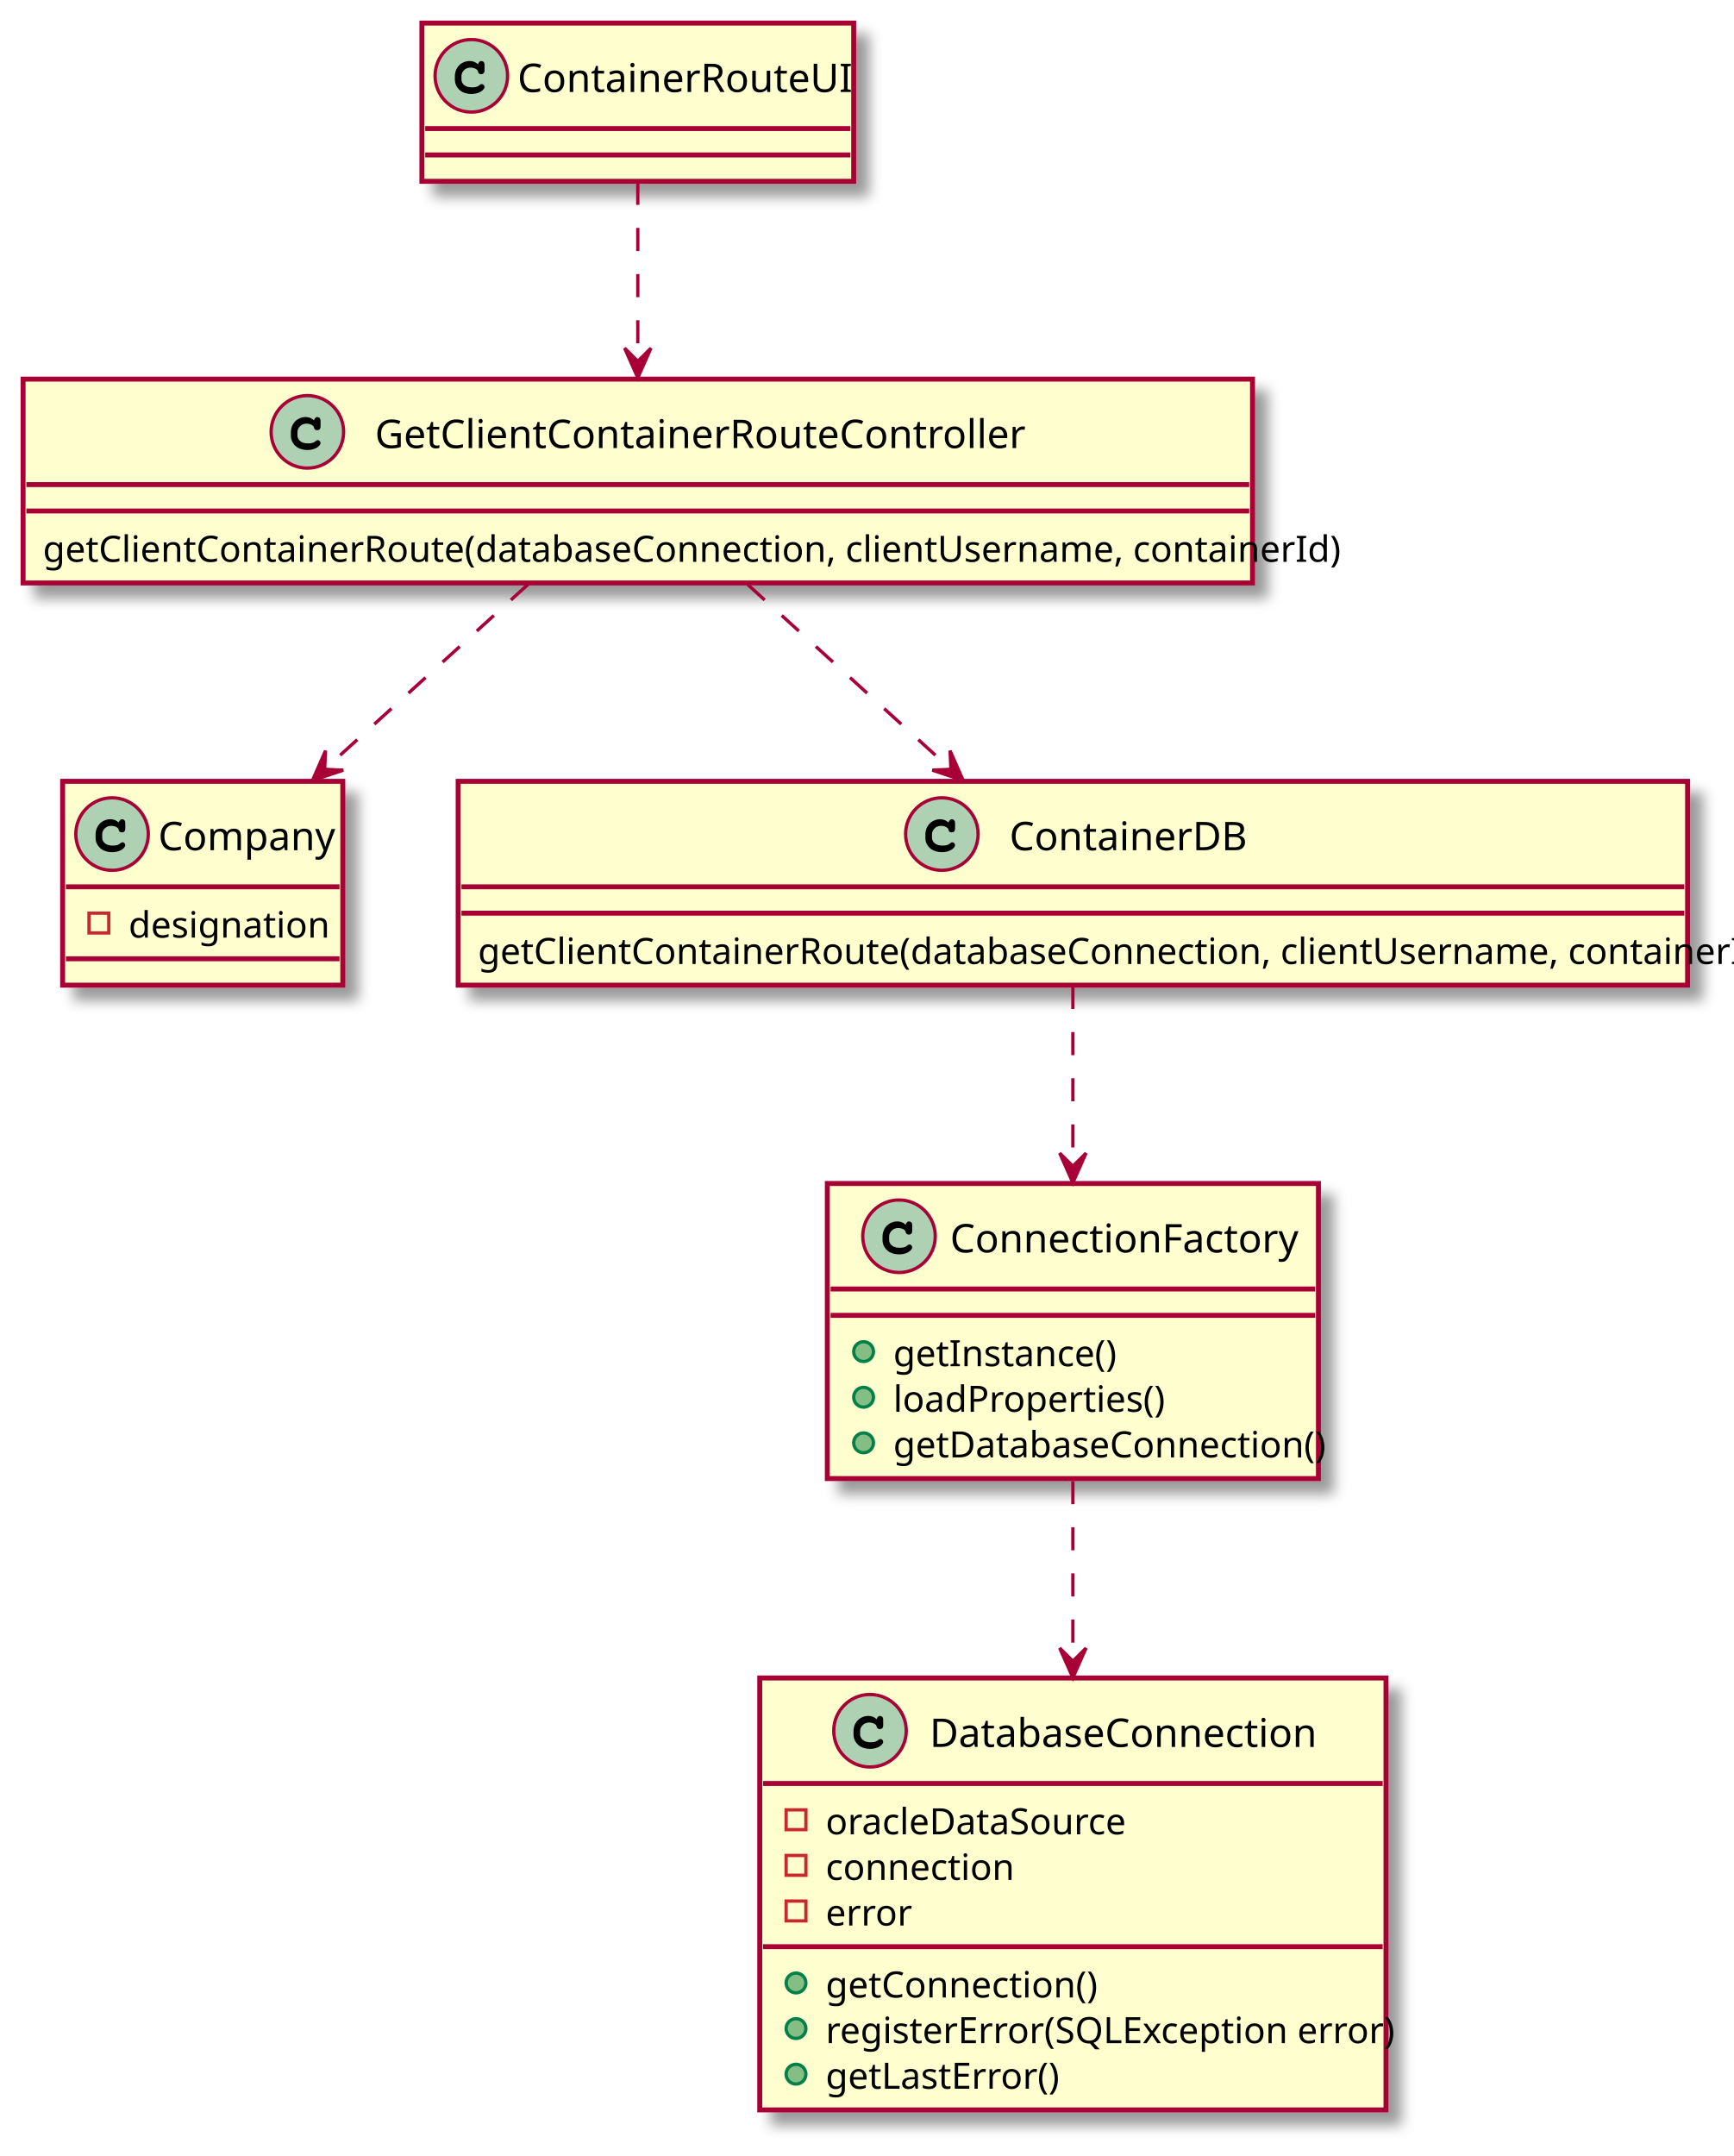
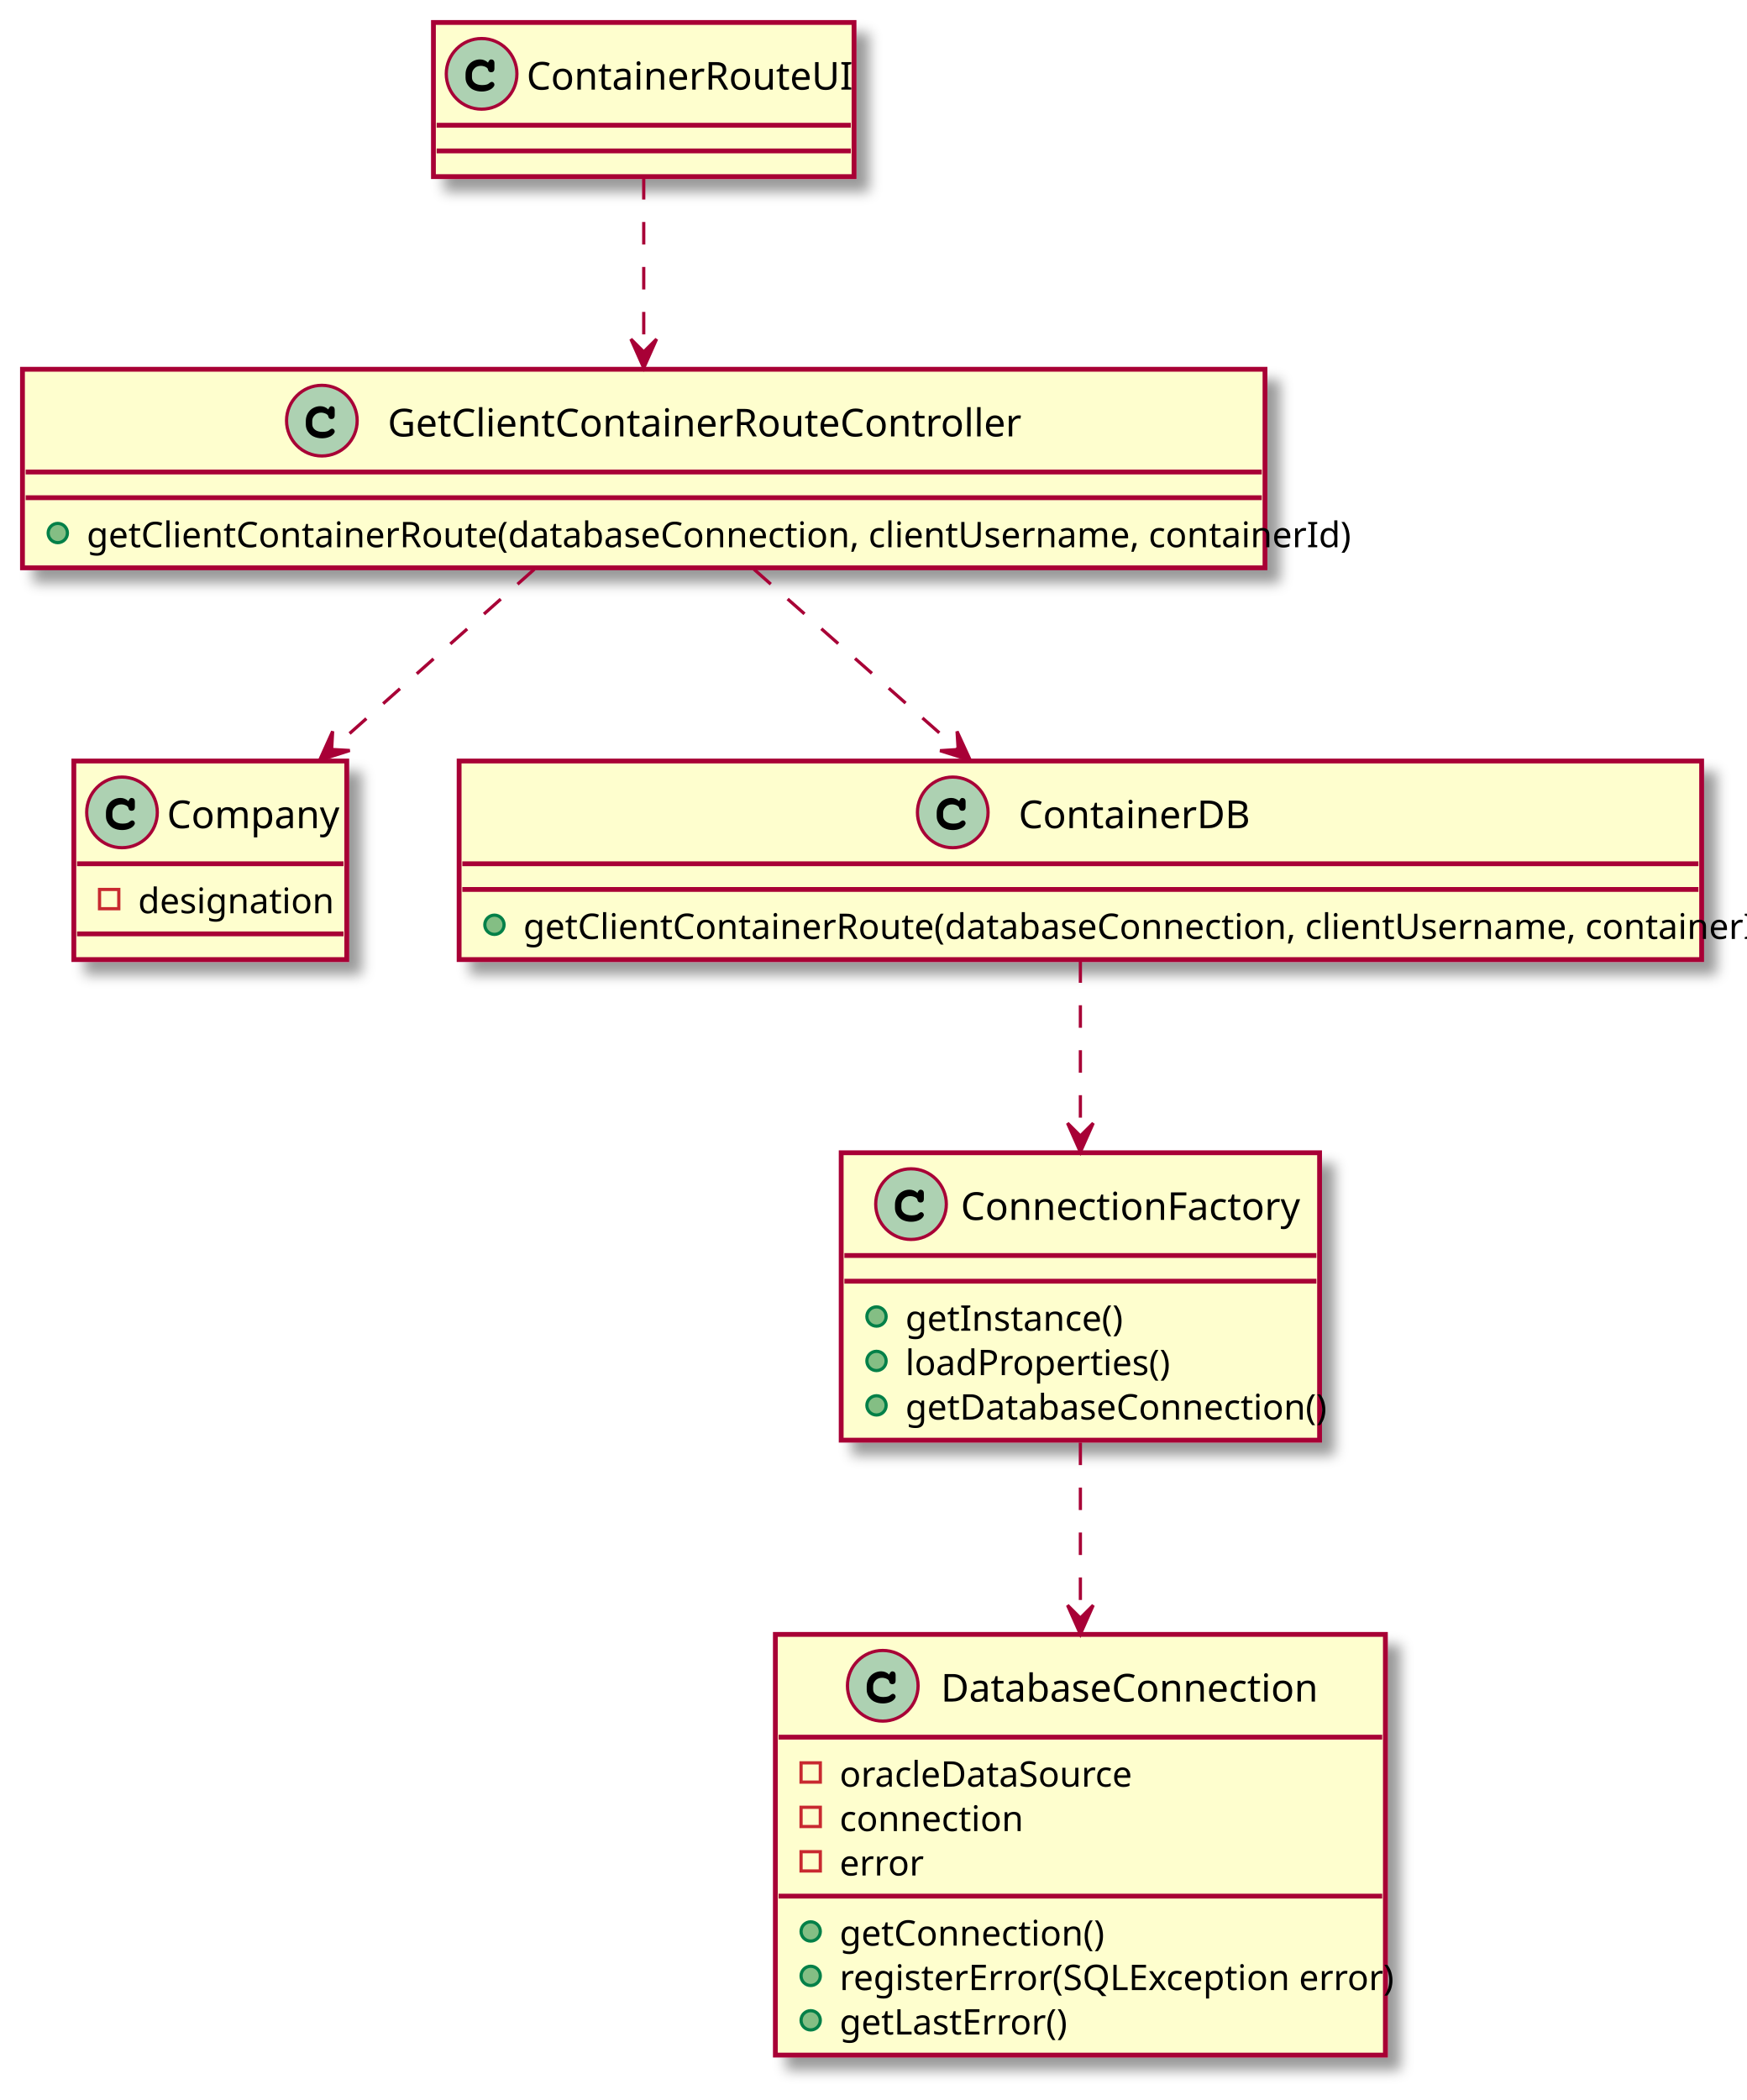
- <svg xmlns="http://www.w3.org/2000/svg" contentScriptType="application/ecmascript" contentStyleType="text/css" height="654px" preserveAspectRatio="none" style="width:526px;height:654px;background:#FFFFFF;" version="1.1" viewBox="0 0 526 654" width="526px" zoomAndPan="magnify">
+ <svg xmlns="http://www.w3.org/2000/svg" contentScriptType="application/ecmascript" contentStyleType="text/css" height="654px" preserveAspectRatio="none" style="width:544px;height:654px;background:#FFFFFF;" version="1.1" viewBox="0 0 544 654" width="544px" zoomAndPan="magnify">
  <defs>
-     <filter height="300%" id="fbexihl1s6j4n" width="300%" x="-1" y="-1">
+     <filter height="300%" id="f1en59msqf5ihp" width="300%" x="-1" y="-1">
      <feGaussianBlur result="blurOut" stdDeviation="2.0" />
      <feColorMatrix in="blurOut" result="blurOut2" type="matrix" values="0 0 0 0 0 0 0 0 0 0 0 0 0 0 0 0 0 0 .4 0" />
      <feOffset dx="4.0" dy="4.0" in="blurOut2" result="blurOut3" />
      <feBlend in="SourceGraphic" in2="blurOut3" mode="normal" />
    </filter>
  </defs>
  <g>
-     <rect codeLine="3" fill="#FEFECE" filter="url(#fbexihl1s6j4n)" height="61.836" id="Company" style="stroke:#A80036;stroke-width:1.5;" width="85" x="19" y="237" />
-     <ellipse cx="34" cy="253" fill="#ADD1B2" rx="11" ry="11" style="stroke:#A80036;stroke-width:1.0;" />
-     <path d="M36,249.5 Q36.203,249 36.438,248.75 Q36.672,248.5 36.938,248.5 Q37.406,248.5 37.703,248.781 Q38,249.062 38,249.719 L38,251.281 Q38,251.938 37.719,252.219 Q37.438,252.5 37,252.5 Q36.609,252.5 36.359,252.328 Q36.109,252.156 36,251.703 Q35.953,251.391 35.781,251.219 Q35.469,250.891 34.906,250.703 Q34.344,250.5 33.781,250.5 Q33.078,250.5 32.484,250.781 Q31.906,251.062 31.453,251.688 Q31,252.312 31,253.172 L31,254.094 Q31,255.125 31.844,255.812 Q32.688,256.5 34.188,256.5 Q35.078,256.5 35.703,256.297 Q36.062,256.188 36.469,255.828 Q36.734,255.625 36.875,255.562 Q37.016,255.5 37.188,255.5 Q37.516,255.5 37.75,255.766 Q38,256.016 38,256.375 Q38,256.719 37.656,257.125 Q37.156,257.719 36.359,258.047 Q35.312,258.5 34.031,258.5 Q32.531,258.5 31.328,257.906 Q30.359,257.438 29.672,256.422 Q29,255.406 29,254.203 L29,253.109 Q29,251.859 29.594,250.766 Q30.203,249.672 31.25,249.094 Q32.312,248.5 33.5,248.5 Q34.219,248.5 34.844,248.75 Q35.469,249 36,249.5 Z " fill="#000000" />
-     <text fill="#000000" font-family="sans-serif" font-size="12" lengthAdjust="spacing" textLength="53" x="48" y="257.91">Company</text>
-     <line style="stroke:#A80036;stroke-width:1.5;" x1="20" x2="103" y1="269" y2="269" />
-     <rect fill="none" height="6" style="stroke:#C82930;stroke-width:1.0;" width="6" x="27" y="277" />
-     <text fill="#000000" font-family="sans-serif" font-size="11" lengthAdjust="spacing" textLength="55" x="39" y="284.419">designation</text>
-     <line style="stroke:#A80036;stroke-width:1.5;" x1="20" x2="103" y1="290.836" y2="290.836" />
-     <rect codeLine="7" fill="#FEFECE" filter="url(#fbexihl1s6j4n)" height="48" id="ContainerRouteUI" style="stroke:#A80036;stroke-width:1.5;" width="131" x="128" y="7" />
-     <ellipse cx="143" cy="23" fill="#ADD1B2" rx="11" ry="11" style="stroke:#A80036;stroke-width:1.0;" />
-     <path d="M145,19.5 Q145.203,19 145.438,18.75 Q145.672,18.5 145.938,18.5 Q146.406,18.5 146.703,18.781 Q147,19.062 147,19.719 L147,21.281 Q147,21.938 146.719,22.219 Q146.438,22.5 146,22.5 Q145.609,22.5 145.359,22.328 Q145.109,22.156 145,21.703 Q144.953,21.391 144.781,21.219 Q144.469,20.891 143.906,20.703 Q143.344,20.5 142.781,20.5 Q142.078,20.5 141.484,20.781 Q140.906,21.062 140.453,21.688 Q140,22.312 140,23.172 L140,24.094 Q140,25.125 140.844,25.812 Q141.688,26.5 143.188,26.5 Q144.078,26.5 144.703,26.297 Q145.062,26.188 145.469,25.828 Q145.734,25.625 145.875,25.562 Q146.016,25.5 146.188,25.5 Q146.516,25.5 146.75,25.766 Q147,26.016 147,26.375 Q147,26.719 146.656,27.125 Q146.156,27.719 145.359,28.047 Q144.312,28.5 143.031,28.5 Q141.531,28.5 140.328,27.906 Q139.359,27.438 138.672,26.422 Q138,25.406 138,24.203 L138,23.109 Q138,21.859 138.594,20.766 Q139.203,19.672 140.25,19.094 Q141.312,18.5 142.5,18.5 Q143.219,18.5 143.844,18.75 Q144.469,19 145,19.5 Z " fill="#000000" />
-     <text fill="#000000" font-family="sans-serif" font-size="12" lengthAdjust="spacing" textLength="99" x="157" y="27.91">ContainerRouteUI</text>
-     <line style="stroke:#A80036;stroke-width:1.5;" x1="129" x2="258" y1="39" y2="39" />
-     <line style="stroke:#A80036;stroke-width:1.5;" x1="129" x2="258" y1="47" y2="47" />
-     <rect codeLine="10" fill="#FEFECE" filter="url(#fbexihl1s6j4n)" height="61.836" id="GetClientContainerRouteController" style="stroke:#A80036;stroke-width:1.5;" width="373" x="7" y="115" />
-     <ellipse cx="93.25" cy="131" fill="#ADD1B2" rx="11" ry="11" style="stroke:#A80036;stroke-width:1.0;" />
-     <path d="M95.25,127.5 Q95.453,127 95.688,126.75 Q95.922,126.5 96.188,126.5 Q96.656,126.5 96.953,126.781 Q97.25,127.062 97.25,127.719 L97.25,129.281 Q97.25,129.938 96.969,130.219 Q96.688,130.5 96.25,130.5 Q95.859,130.5 95.609,130.328 Q95.359,130.156 95.25,129.703 Q95.203,129.391 95.031,129.219 Q94.719,128.891 94.156,128.703 Q93.594,128.5 93.031,128.5 Q92.328,128.5 91.734,128.781 Q91.156,129.062 90.703,129.688 Q90.25,130.312 90.25,131.172 L90.25,132.094 Q90.25,133.125 91.094,133.812 Q91.938,134.5 93.438,134.5 Q94.328,134.5 94.953,134.297 Q95.312,134.188 95.719,133.828 Q95.984,133.625 96.125,133.562 Q96.266,133.5 96.438,133.5 Q96.766,133.5 97,133.766 Q97.25,134.016 97.25,134.375 Q97.25,134.719 96.906,135.125 Q96.406,135.719 95.609,136.047 Q94.562,136.5 93.281,136.5 Q91.781,136.5 90.578,135.906 Q89.609,135.438 88.922,134.422 Q88.25,133.406 88.25,132.203 L88.25,131.109 Q88.25,129.859 88.844,128.766 Q89.453,127.672 90.5,127.094 Q91.562,126.5 92.75,126.5 Q93.469,126.5 94.094,126.75 Q94.719,127 95.25,127.5 Z " fill="#000000" />
-     <text fill="#000000" font-family="sans-serif" font-size="12" lengthAdjust="spacing" textLength="192" x="113.75" y="135.91">GetClientContainerRouteController</text>
-     <line style="stroke:#A80036;stroke-width:1.5;" x1="8" x2="379" y1="147" y2="147" />
-     <line style="stroke:#A80036;stroke-width:1.5;" x1="8" x2="379" y1="155" y2="155" />
-     <text fill="#000000" font-family="sans-serif" font-size="11" lengthAdjust="spacing" textLength="361" x="13" y="170.419">getClientContainerRoute(databaseConnection, clientUsername, containerId)</text>
-     <rect codeLine="14" fill="#FEFECE" filter="url(#fbexihl1s6j4n)" height="61.836" id="ContainerDB" style="stroke:#A80036;stroke-width:1.5;" width="373" x="139" y="237" />
-     <ellipse cx="285.75" cy="253" fill="#ADD1B2" rx="11" ry="11" style="stroke:#A80036;stroke-width:1.0;" />
-     <path d="M287.75,249.5 Q287.953,249 288.188,248.75 Q288.422,248.5 288.688,248.5 Q289.156,248.5 289.453,248.781 Q289.75,249.062 289.75,249.719 L289.75,251.281 Q289.75,251.938 289.469,252.219 Q289.188,252.5 288.75,252.5 Q288.359,252.5 288.109,252.328 Q287.859,252.156 287.75,251.703 Q287.703,251.391 287.531,251.219 Q287.219,250.891 286.656,250.703 Q286.094,250.5 285.531,250.5 Q284.828,250.5 284.234,250.781 Q283.656,251.062 283.203,251.688 Q282.75,252.312 282.75,253.172 L282.75,254.094 Q282.75,255.125 283.594,255.812 Q284.438,256.5 285.938,256.5 Q286.828,256.5 287.453,256.297 Q287.812,256.188 288.219,255.828 Q288.484,255.625 288.625,255.562 Q288.766,255.5 288.938,255.5 Q289.266,255.5 289.5,255.766 Q289.75,256.016 289.75,256.375 Q289.75,256.719 289.406,257.125 Q288.906,257.719 288.109,258.047 Q287.062,258.5 285.781,258.5 Q284.281,258.5 283.078,257.906 Q282.109,257.438 281.422,256.422 Q280.75,255.406 280.75,254.203 L280.75,253.109 Q280.75,251.859 281.344,250.766 Q281.953,249.672 283,249.094 Q284.062,248.5 285.25,248.5 Q285.969,248.5 286.594,248.75 Q287.219,249 287.75,249.5 Z " fill="#000000" />
-     <text fill="#000000" font-family="sans-serif" font-size="12" lengthAdjust="spacing" textLength="71" x="306.25" y="257.91">ContainerDB</text>
-     <line style="stroke:#A80036;stroke-width:1.5;" x1="140" x2="511" y1="269" y2="269" />
-     <line style="stroke:#A80036;stroke-width:1.5;" x1="140" x2="511" y1="277" y2="277" />
-     <text fill="#000000" font-family="sans-serif" font-size="11" lengthAdjust="spacing" textLength="361" x="145" y="292.419">getClientContainerRoute(databaseConnection, clientUsername, containerId)</text>
-     <rect codeLine="18" fill="#FEFECE" filter="url(#fbexihl1s6j4n)" height="89.508" id="ConnectionFactory" style="stroke:#A80036;stroke-width:1.5;" width="149" x="251" y="359" />
-     <ellipse cx="272.75" cy="375" fill="#ADD1B2" rx="11" ry="11" style="stroke:#A80036;stroke-width:1.0;" />
-     <path d="M274.75,371.5 Q274.953,371 275.188,370.75 Q275.422,370.5 275.688,370.5 Q276.156,370.5 276.453,370.781 Q276.75,371.062 276.75,371.719 L276.75,373.281 Q276.75,373.938 276.469,374.219 Q276.188,374.5 275.75,374.5 Q275.359,374.5 275.109,374.328 Q274.859,374.156 274.75,373.703 Q274.703,373.391 274.531,373.219 Q274.219,372.891 273.656,372.703 Q273.094,372.5 272.531,372.5 Q271.828,372.5 271.234,372.781 Q270.656,373.062 270.203,373.688 Q269.75,374.312 269.75,375.172 L269.75,376.094 Q269.75,377.125 270.594,377.812 Q271.438,378.5 272.938,378.5 Q273.828,378.5 274.453,378.297 Q274.812,378.188 275.219,377.828 Q275.484,377.625 275.625,377.562 Q275.766,377.5 275.938,377.5 Q276.266,377.5 276.5,377.766 Q276.75,378.016 276.75,378.375 Q276.75,378.719 276.406,379.125 Q275.906,379.719 275.109,380.047 Q274.062,380.5 272.781,380.5 Q271.281,380.5 270.078,379.906 Q269.109,379.438 268.422,378.422 Q267.75,377.406 267.75,376.203 L267.75,375.109 Q267.75,373.859 268.344,372.766 Q268.953,371.672 270,371.094 Q271.062,370.5 272.25,370.5 Q272.969,370.5 273.594,370.75 Q274.219,371 274.75,371.5 Z " fill="#000000" />
-     <text fill="#000000" font-family="sans-serif" font-size="12" lengthAdjust="spacing" textLength="102" x="288.25" y="379.91">ConnectionFactory</text>
-     <line style="stroke:#A80036;stroke-width:1.5;" x1="252" x2="399" y1="391" y2="391" />
-     <line style="stroke:#A80036;stroke-width:1.5;" x1="252" x2="399" y1="399" y2="399" />
-     <ellipse cx="262" cy="410" fill="#84BE84" rx="3" ry="3" style="stroke:#038048;stroke-width:1.0;" />
-     <text fill="#000000" font-family="sans-serif" font-size="11" lengthAdjust="spacing" textLength="64" x="271" y="414.419">getInstance()</text>
-     <ellipse cx="262" cy="423.836" fill="#84BE84" rx="3" ry="3" style="stroke:#038048;stroke-width:1.0;" />
-     <text fill="#000000" font-family="sans-serif" font-size="11" lengthAdjust="spacing" textLength="77" x="271" y="428.255">loadProperties()</text>
-     <ellipse cx="262" cy="437.672" fill="#84BE84" rx="3" ry="3" style="stroke:#038048;stroke-width:1.0;" />
-     <text fill="#000000" font-family="sans-serif" font-size="11" lengthAdjust="spacing" textLength="123" x="271" y="442.091">getDatabaseConnection()</text>
-     <rect codeLine="24" fill="#FEFECE" filter="url(#fbexihl1s6j4n)" height="131.016" id="DatabaseConnection" style="stroke:#A80036;stroke-width:1.5;" width="190" x="230.5" y="509" />
-     <ellipse cx="263.95" cy="525" fill="#ADD1B2" rx="11" ry="11" style="stroke:#A80036;stroke-width:1.0;" />
-     <path d="M265.95,521.5 Q266.153,521 266.387,520.75 Q266.622,520.5 266.887,520.5 Q267.356,520.5 267.653,520.781 Q267.95,521.062 267.95,521.719 L267.95,523.281 Q267.95,523.938 267.669,524.219 Q267.387,524.5 266.95,524.5 Q266.559,524.5 266.309,524.328 Q266.059,524.156 265.95,523.703 Q265.903,523.391 265.731,523.219 Q265.419,522.891 264.856,522.703 Q264.294,522.5 263.731,522.5 Q263.028,522.5 262.434,522.781 Q261.856,523.062 261.403,523.688 Q260.95,524.312 260.95,525.172 L260.95,526.094 Q260.95,527.125 261.794,527.812 Q262.637,528.5 264.137,528.5 Q265.028,528.5 265.653,528.297 Q266.012,528.188 266.419,527.828 Q266.684,527.625 266.825,527.562 Q266.966,527.5 267.137,527.5 Q267.466,527.5 267.7,527.766 Q267.95,528.016 267.95,528.375 Q267.95,528.719 267.606,529.125 Q267.106,529.719 266.309,530.047 Q265.262,530.5 263.981,530.5 Q262.481,530.5 261.278,529.906 Q260.309,529.438 259.622,528.422 Q258.95,527.406 258.95,526.203 L258.95,525.109 Q258.95,523.859 259.544,522.766 Q260.153,521.672 261.2,521.094 Q262.262,520.5 263.45,520.5 Q264.169,520.5 264.794,520.75 Q265.419,521 265.95,521.5 Z " fill="#000000" />
-     <text fill="#000000" font-family="sans-serif" font-size="12" lengthAdjust="spacing" textLength="117" x="282.05" y="529.91">DatabaseConnection</text>
-     <line style="stroke:#A80036;stroke-width:1.5;" x1="231.5" x2="419.5" y1="541" y2="541" />
-     <rect fill="none" height="6" style="stroke:#C82930;stroke-width:1.0;" width="6" x="238.5" y="549" />
-     <text fill="#000000" font-family="sans-serif" font-size="11" lengthAdjust="spacing" textLength="87" x="250.5" y="556.419">oracleDataSource</text>
-     <rect fill="none" height="6" style="stroke:#C82930;stroke-width:1.0;" width="6" x="238.5" y="562.836" />
-     <text fill="#000000" font-family="sans-serif" font-size="11" lengthAdjust="spacing" textLength="53" x="250.5" y="570.255">connection</text>
-     <rect fill="none" height="6" style="stroke:#C82930;stroke-width:1.0;" width="6" x="238.5" y="576.672" />
-     <text fill="#000000" font-family="sans-serif" font-size="11" lengthAdjust="spacing" textLength="24" x="250.5" y="584.091">error</text>
-     <line style="stroke:#A80036;stroke-width:1.5;" x1="231.5" x2="419.5" y1="590.508" y2="590.508" />
-     <ellipse cx="241.5" cy="601.508" fill="#84BE84" rx="3" ry="3" style="stroke:#038048;stroke-width:1.0;" />
-     <text fill="#000000" font-family="sans-serif" font-size="11" lengthAdjust="spacing" textLength="77" x="250.5" y="605.927">getConnection()</text>
-     <ellipse cx="241.5" cy="615.344" fill="#84BE84" rx="3" ry="3" style="stroke:#038048;stroke-width:1.0;" />
-     <text fill="#000000" font-family="sans-serif" font-size="11" lengthAdjust="spacing" textLength="164" x="250.5" y="619.763">registerError(SQLException error)</text>
-     <ellipse cx="241.5" cy="629.18" fill="#84BE84" rx="3" ry="3" style="stroke:#038048;stroke-width:1.0;" />
-     <text fill="#000000" font-family="sans-serif" font-size="11" lengthAdjust="spacing" textLength="68" x="250.5" y="633.599">getLastError()</text>
-     <path codeLine="33" d="M193.5,55.14 C193.5,70.71 193.5,91.53 193.5,109.22 " fill="none" id="ContainerRouteUI-to-GetClientContainerRouteController" style="stroke:#A80036;stroke-width:1.0;stroke-dasharray:7.0,7.0;" />
-     <polygon fill="#A80036" points="193.5,114.6,197.5,105.6,193.5,109.6,189.5,105.6,193.5,114.6" style="stroke:#A80036;stroke-width:1.0;" />
-     <path codeLine="34" d="M226.81,177.28 C245.57,194.34 269.04,215.67 288.39,233.26 " fill="none" id="GetClientContainerRouteController-to-ContainerDB" style="stroke:#A80036;stroke-width:1.0;stroke-dasharray:7.0,7.0;" />
-     <polygon fill="#A80036" points="292.2,236.73,288.242,227.712,288.504,233.362,282.853,233.625,292.2,236.73" style="stroke:#A80036;stroke-width:1.0;" />
-     <path codeLine="35" d="M160.19,177.28 C141.43,194.34 117.96,215.67 98.61,233.26 " fill="none" id="GetClientContainerRouteController-to-Company" style="stroke:#A80036;stroke-width:1.0;stroke-dasharray:7.0,7.0;" />
-     <polygon fill="#A80036" points="94.8,236.73,104.147,233.625,98.496,233.362,98.758,227.712,94.8,236.73" style="stroke:#A80036;stroke-width:1.0;" />
-     <path codeLine="36" d="M325.5,299.07 C325.5,315.15 325.5,335.36 325.5,353.67 " fill="none" id="ContainerDB-to-ConnectionFactory" style="stroke:#A80036;stroke-width:1.0;stroke-dasharray:7.0,7.0;" />
-     <polygon fill="#A80036" points="325.5,358.78,329.5,349.78,325.5,353.78,321.5,349.78,325.5,358.78" style="stroke:#A80036;stroke-width:1.0;" />
-     <path codeLine="37" d="M325.5,449.27 C325.5,465.94 325.5,485.32 325.5,503.75 " fill="none" id="ConnectionFactory-to-DatabaseConnection" style="stroke:#A80036;stroke-width:1.0;stroke-dasharray:7.0,7.0;" />
-     <polygon fill="#A80036" points="325.5,508.92,329.5,499.92,325.5,503.92,321.5,499.92,325.5,508.92" style="stroke:#A80036;stroke-width:1.0;" />
+     <rect codeLine="3" fill="#FEFECE" filter="url(#f1en59msqf5ihp)" height="61.836" id="Company" style="stroke:#A80036;stroke-width:1.5;" width="85" x="23" y="237" />
+     <ellipse cx="38" cy="253" fill="#ADD1B2" rx="11" ry="11" style="stroke:#A80036;stroke-width:1.0;" />
+     <path d="M40,249.5 Q40.203,249 40.438,248.75 Q40.672,248.5 40.938,248.5 Q41.406,248.5 41.703,248.781 Q42,249.062 42,249.719 L42,251.281 Q42,251.938 41.719,252.219 Q41.438,252.5 41,252.5 Q40.609,252.5 40.359,252.328 Q40.109,252.156 40,251.703 Q39.953,251.391 39.781,251.219 Q39.469,250.891 38.906,250.703 Q38.344,250.5 37.781,250.5 Q37.078,250.5 36.484,250.781 Q35.906,251.062 35.453,251.688 Q35,252.312 35,253.172 L35,254.094 Q35,255.125 35.844,255.812 Q36.688,256.5 38.188,256.5 Q39.078,256.5 39.703,256.297 Q40.062,256.188 40.469,255.828 Q40.734,255.625 40.875,255.562 Q41.016,255.5 41.188,255.5 Q41.516,255.5 41.75,255.766 Q42,256.016 42,256.375 Q42,256.719 41.656,257.125 Q41.156,257.719 40.359,258.047 Q39.312,258.5 38.031,258.5 Q36.531,258.5 35.328,257.906 Q34.359,257.438 33.672,256.422 Q33,255.406 33,254.203 L33,253.109 Q33,251.859 33.594,250.766 Q34.203,249.672 35.25,249.094 Q36.312,248.5 37.5,248.5 Q38.219,248.5 38.844,248.75 Q39.469,249 40,249.5 Z " fill="#000000" />
+     <text fill="#000000" font-family="sans-serif" font-size="12" lengthAdjust="spacing" textLength="53" x="52" y="257.91">Company</text>
+     <line style="stroke:#A80036;stroke-width:1.5;" x1="24" x2="107" y1="269" y2="269" />
+     <rect fill="none" height="6" style="stroke:#C82930;stroke-width:1.0;" width="6" x="31" y="277" />
+     <text fill="#000000" font-family="sans-serif" font-size="11" lengthAdjust="spacing" textLength="55" x="43" y="284.419">designation</text>
+     <line style="stroke:#A80036;stroke-width:1.5;" x1="24" x2="107" y1="290.836" y2="290.836" />
+     <rect codeLine="7" fill="#FEFECE" filter="url(#f1en59msqf5ihp)" height="48" id="ContainerRouteUI" style="stroke:#A80036;stroke-width:1.5;" width="131" x="135" y="7" />
+     <ellipse cx="150" cy="23" fill="#ADD1B2" rx="11" ry="11" style="stroke:#A80036;stroke-width:1.0;" />
+     <path d="M152,19.5 Q152.203,19 152.438,18.75 Q152.672,18.5 152.938,18.5 Q153.406,18.5 153.703,18.781 Q154,19.062 154,19.719 L154,21.281 Q154,21.938 153.719,22.219 Q153.438,22.5 153,22.5 Q152.609,22.5 152.359,22.328 Q152.109,22.156 152,21.703 Q151.953,21.391 151.781,21.219 Q151.469,20.891 150.906,20.703 Q150.344,20.5 149.781,20.5 Q149.078,20.5 148.484,20.781 Q147.906,21.062 147.453,21.688 Q147,22.312 147,23.172 L147,24.094 Q147,25.125 147.844,25.812 Q148.688,26.5 150.188,26.5 Q151.078,26.5 151.703,26.297 Q152.062,26.188 152.469,25.828 Q152.734,25.625 152.875,25.562 Q153.016,25.5 153.188,25.5 Q153.516,25.5 153.75,25.766 Q154,26.016 154,26.375 Q154,26.719 153.656,27.125 Q153.156,27.719 152.359,28.047 Q151.312,28.5 150.031,28.5 Q148.531,28.5 147.328,27.906 Q146.359,27.438 145.672,26.422 Q145,25.406 145,24.203 L145,23.109 Q145,21.859 145.594,20.766 Q146.203,19.672 147.25,19.094 Q148.312,18.5 149.5,18.5 Q150.219,18.5 150.844,18.75 Q151.469,19 152,19.5 Z " fill="#000000" />
+     <text fill="#000000" font-family="sans-serif" font-size="12" lengthAdjust="spacing" textLength="99" x="164" y="27.91">ContainerRouteUI</text>
+     <line style="stroke:#A80036;stroke-width:1.5;" x1="136" x2="265" y1="39" y2="39" />
+     <line style="stroke:#A80036;stroke-width:1.5;" x1="136" x2="265" y1="47" y2="47" />
+     <rect codeLine="10" fill="#FEFECE" filter="url(#f1en59msqf5ihp)" height="61.836" id="GetClientContainerRouteController" style="stroke:#A80036;stroke-width:1.5;" width="387" x="7" y="115" />
+     <ellipse cx="100.25" cy="131" fill="#ADD1B2" rx="11" ry="11" style="stroke:#A80036;stroke-width:1.0;" />
+     <path d="M102.25,127.5 Q102.453,127 102.688,126.75 Q102.922,126.5 103.188,126.5 Q103.656,126.5 103.953,126.781 Q104.25,127.062 104.25,127.719 L104.25,129.281 Q104.25,129.938 103.969,130.219 Q103.688,130.5 103.25,130.5 Q102.859,130.5 102.609,130.328 Q102.359,130.156 102.25,129.703 Q102.203,129.391 102.031,129.219 Q101.719,128.891 101.156,128.703 Q100.594,128.5 100.031,128.5 Q99.328,128.5 98.734,128.781 Q98.156,129.062 97.703,129.688 Q97.25,130.312 97.25,131.172 L97.25,132.094 Q97.25,133.125 98.094,133.812 Q98.938,134.5 100.438,134.5 Q101.328,134.5 101.953,134.297 Q102.312,134.188 102.719,133.828 Q102.984,133.625 103.125,133.562 Q103.266,133.5 103.438,133.5 Q103.766,133.5 104,133.766 Q104.25,134.016 104.25,134.375 Q104.25,134.719 103.906,135.125 Q103.406,135.719 102.609,136.047 Q101.562,136.5 100.281,136.5 Q98.781,136.5 97.578,135.906 Q96.609,135.438 95.922,134.422 Q95.25,133.406 95.25,132.203 L95.25,131.109 Q95.25,129.859 95.844,128.766 Q96.453,127.672 97.5,127.094 Q98.562,126.5 99.75,126.5 Q100.469,126.5 101.094,126.75 Q101.719,127 102.25,127.5 Z " fill="#000000" />
+     <text fill="#000000" font-family="sans-serif" font-size="12" lengthAdjust="spacing" textLength="192" x="120.75" y="135.91">GetClientContainerRouteController</text>
+     <line style="stroke:#A80036;stroke-width:1.5;" x1="8" x2="393" y1="147" y2="147" />
+     <line style="stroke:#A80036;stroke-width:1.5;" x1="8" x2="393" y1="155" y2="155" />
+     <ellipse cx="18" cy="166" fill="#84BE84" rx="3" ry="3" style="stroke:#038048;stroke-width:1.0;" />
+     <text fill="#000000" font-family="sans-serif" font-size="11" lengthAdjust="spacing" textLength="361" x="27" y="170.419">getClientContainerRoute(databaseConnection, clientUsername, containerId)</text>
+     <rect codeLine="14" fill="#FEFECE" filter="url(#f1en59msqf5ihp)" height="61.836" id="ContainerDB" style="stroke:#A80036;stroke-width:1.5;" width="387" x="143" y="237" />
+     <ellipse cx="296.75" cy="253" fill="#ADD1B2" rx="11" ry="11" style="stroke:#A80036;stroke-width:1.0;" />
+     <path d="M298.75,249.5 Q298.953,249 299.188,248.75 Q299.422,248.5 299.688,248.5 Q300.156,248.5 300.453,248.781 Q300.75,249.062 300.75,249.719 L300.75,251.281 Q300.75,251.938 300.469,252.219 Q300.188,252.5 299.75,252.5 Q299.359,252.5 299.109,252.328 Q298.859,252.156 298.75,251.703 Q298.703,251.391 298.531,251.219 Q298.219,250.891 297.656,250.703 Q297.094,250.5 296.531,250.5 Q295.828,250.5 295.234,250.781 Q294.656,251.062 294.203,251.688 Q293.75,252.312 293.75,253.172 L293.75,254.094 Q293.75,255.125 294.594,255.812 Q295.438,256.5 296.938,256.5 Q297.828,256.5 298.453,256.297 Q298.812,256.188 299.219,255.828 Q299.484,255.625 299.625,255.562 Q299.766,255.5 299.938,255.5 Q300.266,255.5 300.5,255.766 Q300.75,256.016 300.75,256.375 Q300.75,256.719 300.406,257.125 Q299.906,257.719 299.109,258.047 Q298.062,258.5 296.781,258.5 Q295.281,258.5 294.078,257.906 Q293.109,257.438 292.422,256.422 Q291.75,255.406 291.75,254.203 L291.75,253.109 Q291.75,251.859 292.344,250.766 Q292.953,249.672 294,249.094 Q295.062,248.5 296.25,248.5 Q296.969,248.5 297.594,248.75 Q298.219,249 298.75,249.5 Z " fill="#000000" />
+     <text fill="#000000" font-family="sans-serif" font-size="12" lengthAdjust="spacing" textLength="71" x="317.25" y="257.91">ContainerDB</text>
+     <line style="stroke:#A80036;stroke-width:1.5;" x1="144" x2="529" y1="269" y2="269" />
+     <line style="stroke:#A80036;stroke-width:1.5;" x1="144" x2="529" y1="277" y2="277" />
+     <ellipse cx="154" cy="288" fill="#84BE84" rx="3" ry="3" style="stroke:#038048;stroke-width:1.0;" />
+     <text fill="#000000" font-family="sans-serif" font-size="11" lengthAdjust="spacing" textLength="361" x="163" y="292.419">getClientContainerRoute(databaseConnection, clientUsername, containerId)</text>
+     <rect codeLine="18" fill="#FEFECE" filter="url(#f1en59msqf5ihp)" height="89.508" id="ConnectionFactory" style="stroke:#A80036;stroke-width:1.5;" width="149" x="262" y="359" />
+     <ellipse cx="283.75" cy="375" fill="#ADD1B2" rx="11" ry="11" style="stroke:#A80036;stroke-width:1.0;" />
+     <path d="M285.75,371.5 Q285.953,371 286.188,370.75 Q286.422,370.5 286.688,370.5 Q287.156,370.5 287.453,370.781 Q287.75,371.062 287.75,371.719 L287.75,373.281 Q287.75,373.938 287.469,374.219 Q287.188,374.5 286.75,374.5 Q286.359,374.5 286.109,374.328 Q285.859,374.156 285.75,373.703 Q285.703,373.391 285.531,373.219 Q285.219,372.891 284.656,372.703 Q284.094,372.5 283.531,372.5 Q282.828,372.5 282.234,372.781 Q281.656,373.062 281.203,373.688 Q280.75,374.312 280.75,375.172 L280.75,376.094 Q280.75,377.125 281.594,377.812 Q282.438,378.5 283.938,378.5 Q284.828,378.5 285.453,378.297 Q285.812,378.188 286.219,377.828 Q286.484,377.625 286.625,377.562 Q286.766,377.5 286.938,377.5 Q287.266,377.5 287.5,377.766 Q287.75,378.016 287.75,378.375 Q287.75,378.719 287.406,379.125 Q286.906,379.719 286.109,380.047 Q285.062,380.5 283.781,380.5 Q282.281,380.5 281.078,379.906 Q280.109,379.438 279.422,378.422 Q278.75,377.406 278.75,376.203 L278.75,375.109 Q278.75,373.859 279.344,372.766 Q279.953,371.672 281,371.094 Q282.062,370.5 283.25,370.5 Q283.969,370.5 284.594,370.75 Q285.219,371 285.75,371.5 Z " fill="#000000" />
+     <text fill="#000000" font-family="sans-serif" font-size="12" lengthAdjust="spacing" textLength="102" x="299.25" y="379.91">ConnectionFactory</text>
+     <line style="stroke:#A80036;stroke-width:1.5;" x1="263" x2="410" y1="391" y2="391" />
+     <line style="stroke:#A80036;stroke-width:1.5;" x1="263" x2="410" y1="399" y2="399" />
+     <ellipse cx="273" cy="410" fill="#84BE84" rx="3" ry="3" style="stroke:#038048;stroke-width:1.0;" />
+     <text fill="#000000" font-family="sans-serif" font-size="11" lengthAdjust="spacing" textLength="64" x="282" y="414.419">getInstance()</text>
+     <ellipse cx="273" cy="423.836" fill="#84BE84" rx="3" ry="3" style="stroke:#038048;stroke-width:1.0;" />
+     <text fill="#000000" font-family="sans-serif" font-size="11" lengthAdjust="spacing" textLength="77" x="282" y="428.255">loadProperties()</text>
+     <ellipse cx="273" cy="437.672" fill="#84BE84" rx="3" ry="3" style="stroke:#038048;stroke-width:1.0;" />
+     <text fill="#000000" font-family="sans-serif" font-size="11" lengthAdjust="spacing" textLength="123" x="282" y="442.091">getDatabaseConnection()</text>
+     <rect codeLine="24" fill="#FEFECE" filter="url(#f1en59msqf5ihp)" height="131.016" id="DatabaseConnection" style="stroke:#A80036;stroke-width:1.5;" width="190" x="241.5" y="509" />
+     <ellipse cx="274.95" cy="525" fill="#ADD1B2" rx="11" ry="11" style="stroke:#A80036;stroke-width:1.0;" />
+     <path d="M276.95,521.5 Q277.153,521 277.387,520.75 Q277.622,520.5 277.887,520.5 Q278.356,520.5 278.653,520.781 Q278.95,521.062 278.95,521.719 L278.95,523.281 Q278.95,523.938 278.669,524.219 Q278.387,524.5 277.95,524.5 Q277.559,524.5 277.309,524.328 Q277.059,524.156 276.95,523.703 Q276.903,523.391 276.731,523.219 Q276.419,522.891 275.856,522.703 Q275.294,522.5 274.731,522.5 Q274.028,522.5 273.434,522.781 Q272.856,523.062 272.403,523.688 Q271.95,524.312 271.95,525.172 L271.95,526.094 Q271.95,527.125 272.794,527.812 Q273.637,528.5 275.137,528.5 Q276.028,528.5 276.653,528.297 Q277.012,528.188 277.419,527.828 Q277.684,527.625 277.825,527.562 Q277.966,527.5 278.137,527.5 Q278.466,527.5 278.7,527.766 Q278.95,528.016 278.95,528.375 Q278.95,528.719 278.606,529.125 Q278.106,529.719 277.309,530.047 Q276.262,530.5 274.981,530.5 Q273.481,530.5 272.278,529.906 Q271.309,529.438 270.622,528.422 Q269.95,527.406 269.95,526.203 L269.95,525.109 Q269.95,523.859 270.544,522.766 Q271.153,521.672 272.2,521.094 Q273.262,520.5 274.45,520.5 Q275.169,520.5 275.794,520.75 Q276.419,521 276.95,521.5 Z " fill="#000000" />
+     <text fill="#000000" font-family="sans-serif" font-size="12" lengthAdjust="spacing" textLength="117" x="293.05" y="529.91">DatabaseConnection</text>
+     <line style="stroke:#A80036;stroke-width:1.5;" x1="242.5" x2="430.5" y1="541" y2="541" />
+     <rect fill="none" height="6" style="stroke:#C82930;stroke-width:1.0;" width="6" x="249.5" y="549" />
+     <text fill="#000000" font-family="sans-serif" font-size="11" lengthAdjust="spacing" textLength="87" x="261.5" y="556.419">oracleDataSource</text>
+     <rect fill="none" height="6" style="stroke:#C82930;stroke-width:1.0;" width="6" x="249.5" y="562.836" />
+     <text fill="#000000" font-family="sans-serif" font-size="11" lengthAdjust="spacing" textLength="53" x="261.5" y="570.255">connection</text>
+     <rect fill="none" height="6" style="stroke:#C82930;stroke-width:1.0;" width="6" x="249.5" y="576.672" />
+     <text fill="#000000" font-family="sans-serif" font-size="11" lengthAdjust="spacing" textLength="24" x="261.5" y="584.091">error</text>
+     <line style="stroke:#A80036;stroke-width:1.5;" x1="242.5" x2="430.5" y1="590.508" y2="590.508" />
+     <ellipse cx="252.5" cy="601.508" fill="#84BE84" rx="3" ry="3" style="stroke:#038048;stroke-width:1.0;" />
+     <text fill="#000000" font-family="sans-serif" font-size="11" lengthAdjust="spacing" textLength="77" x="261.5" y="605.927">getConnection()</text>
+     <ellipse cx="252.5" cy="615.344" fill="#84BE84" rx="3" ry="3" style="stroke:#038048;stroke-width:1.0;" />
+     <text fill="#000000" font-family="sans-serif" font-size="11" lengthAdjust="spacing" textLength="164" x="261.5" y="619.763">registerError(SQLException error)</text>
+     <ellipse cx="252.5" cy="629.18" fill="#84BE84" rx="3" ry="3" style="stroke:#038048;stroke-width:1.0;" />
+     <text fill="#000000" font-family="sans-serif" font-size="11" lengthAdjust="spacing" textLength="68" x="261.5" y="633.599">getLastError()</text>
+     <path codeLine="33" d="M200.5,55.14 C200.5,70.71 200.5,91.53 200.5,109.22 " fill="none" id="ContainerRouteUI-to-GetClientContainerRouteController" style="stroke:#A80036;stroke-width:1.0;stroke-dasharray:7.0,7.0;" />
+     <polygon fill="#A80036" points="200.5,114.6,204.5,105.6,200.5,109.6,196.5,105.6,200.5,114.6" style="stroke:#A80036;stroke-width:1.0;" />
+     <path codeLine="34" d="M234.82,177.28 C254.15,194.34 278.33,215.67 298.27,233.26 " fill="none" id="GetClientContainerRouteController-to-ContainerDB" style="stroke:#A80036;stroke-width:1.0;stroke-dasharray:7.0,7.0;" />
+     <polygon fill="#A80036" points="302.19,236.73,298.085,227.778,298.44,233.423,292.794,233.778,302.19,236.73" style="stroke:#A80036;stroke-width:1.0;" />
+     <path codeLine="35" d="M166.43,177.28 C147.25,194.34 123.24,215.67 103.45,233.26 " fill="none" id="GetClientContainerRouteController-to-Company" style="stroke:#A80036;stroke-width:1.0;stroke-dasharray:7.0,7.0;" />
+     <polygon fill="#A80036" points="99.56,236.73,108.938,233.72,103.29,233.4,103.61,227.752,99.56,236.73" style="stroke:#A80036;stroke-width:1.0;" />
+     <path codeLine="36" d="M336.5,299.07 C336.5,315.15 336.5,335.36 336.5,353.67 " fill="none" id="ContainerDB-to-ConnectionFactory" style="stroke:#A80036;stroke-width:1.0;stroke-dasharray:7.0,7.0;" />
+     <polygon fill="#A80036" points="336.5,358.78,340.5,349.78,336.5,353.78,332.5,349.78,336.5,358.78" style="stroke:#A80036;stroke-width:1.0;" />
+     <path codeLine="37" d="M336.5,449.27 C336.5,465.94 336.5,485.32 336.5,503.75 " fill="none" id="ConnectionFactory-to-DatabaseConnection" style="stroke:#A80036;stroke-width:1.0;stroke-dasharray:7.0,7.0;" />
+     <polygon fill="#A80036" points="336.5,508.92,340.5,499.92,336.5,503.92,332.5,499.92,336.5,508.92" style="stroke:#A80036;stroke-width:1.0;" />
  </g>
</svg>
